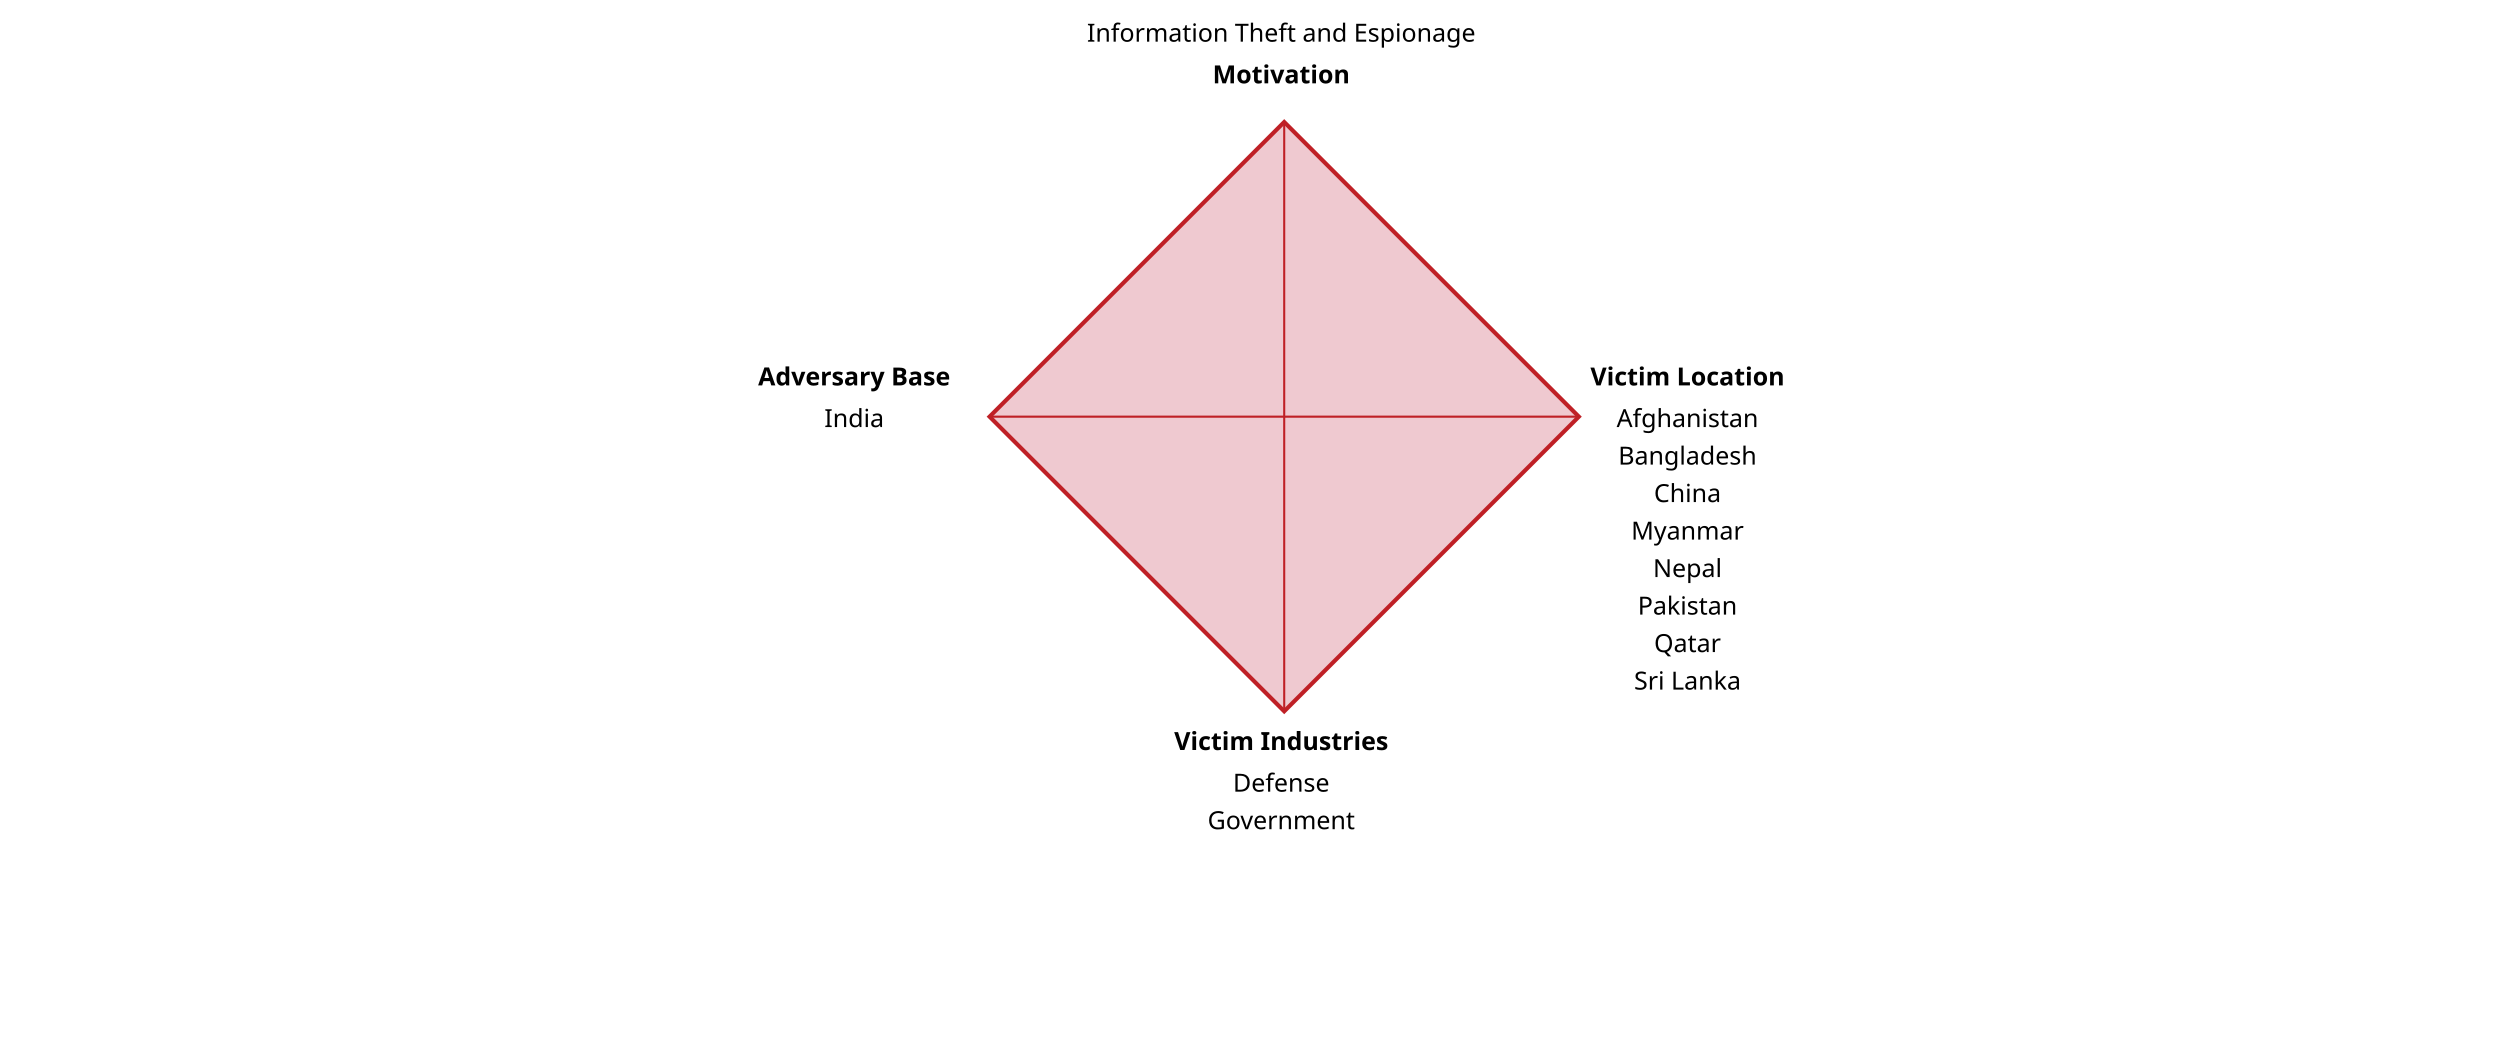
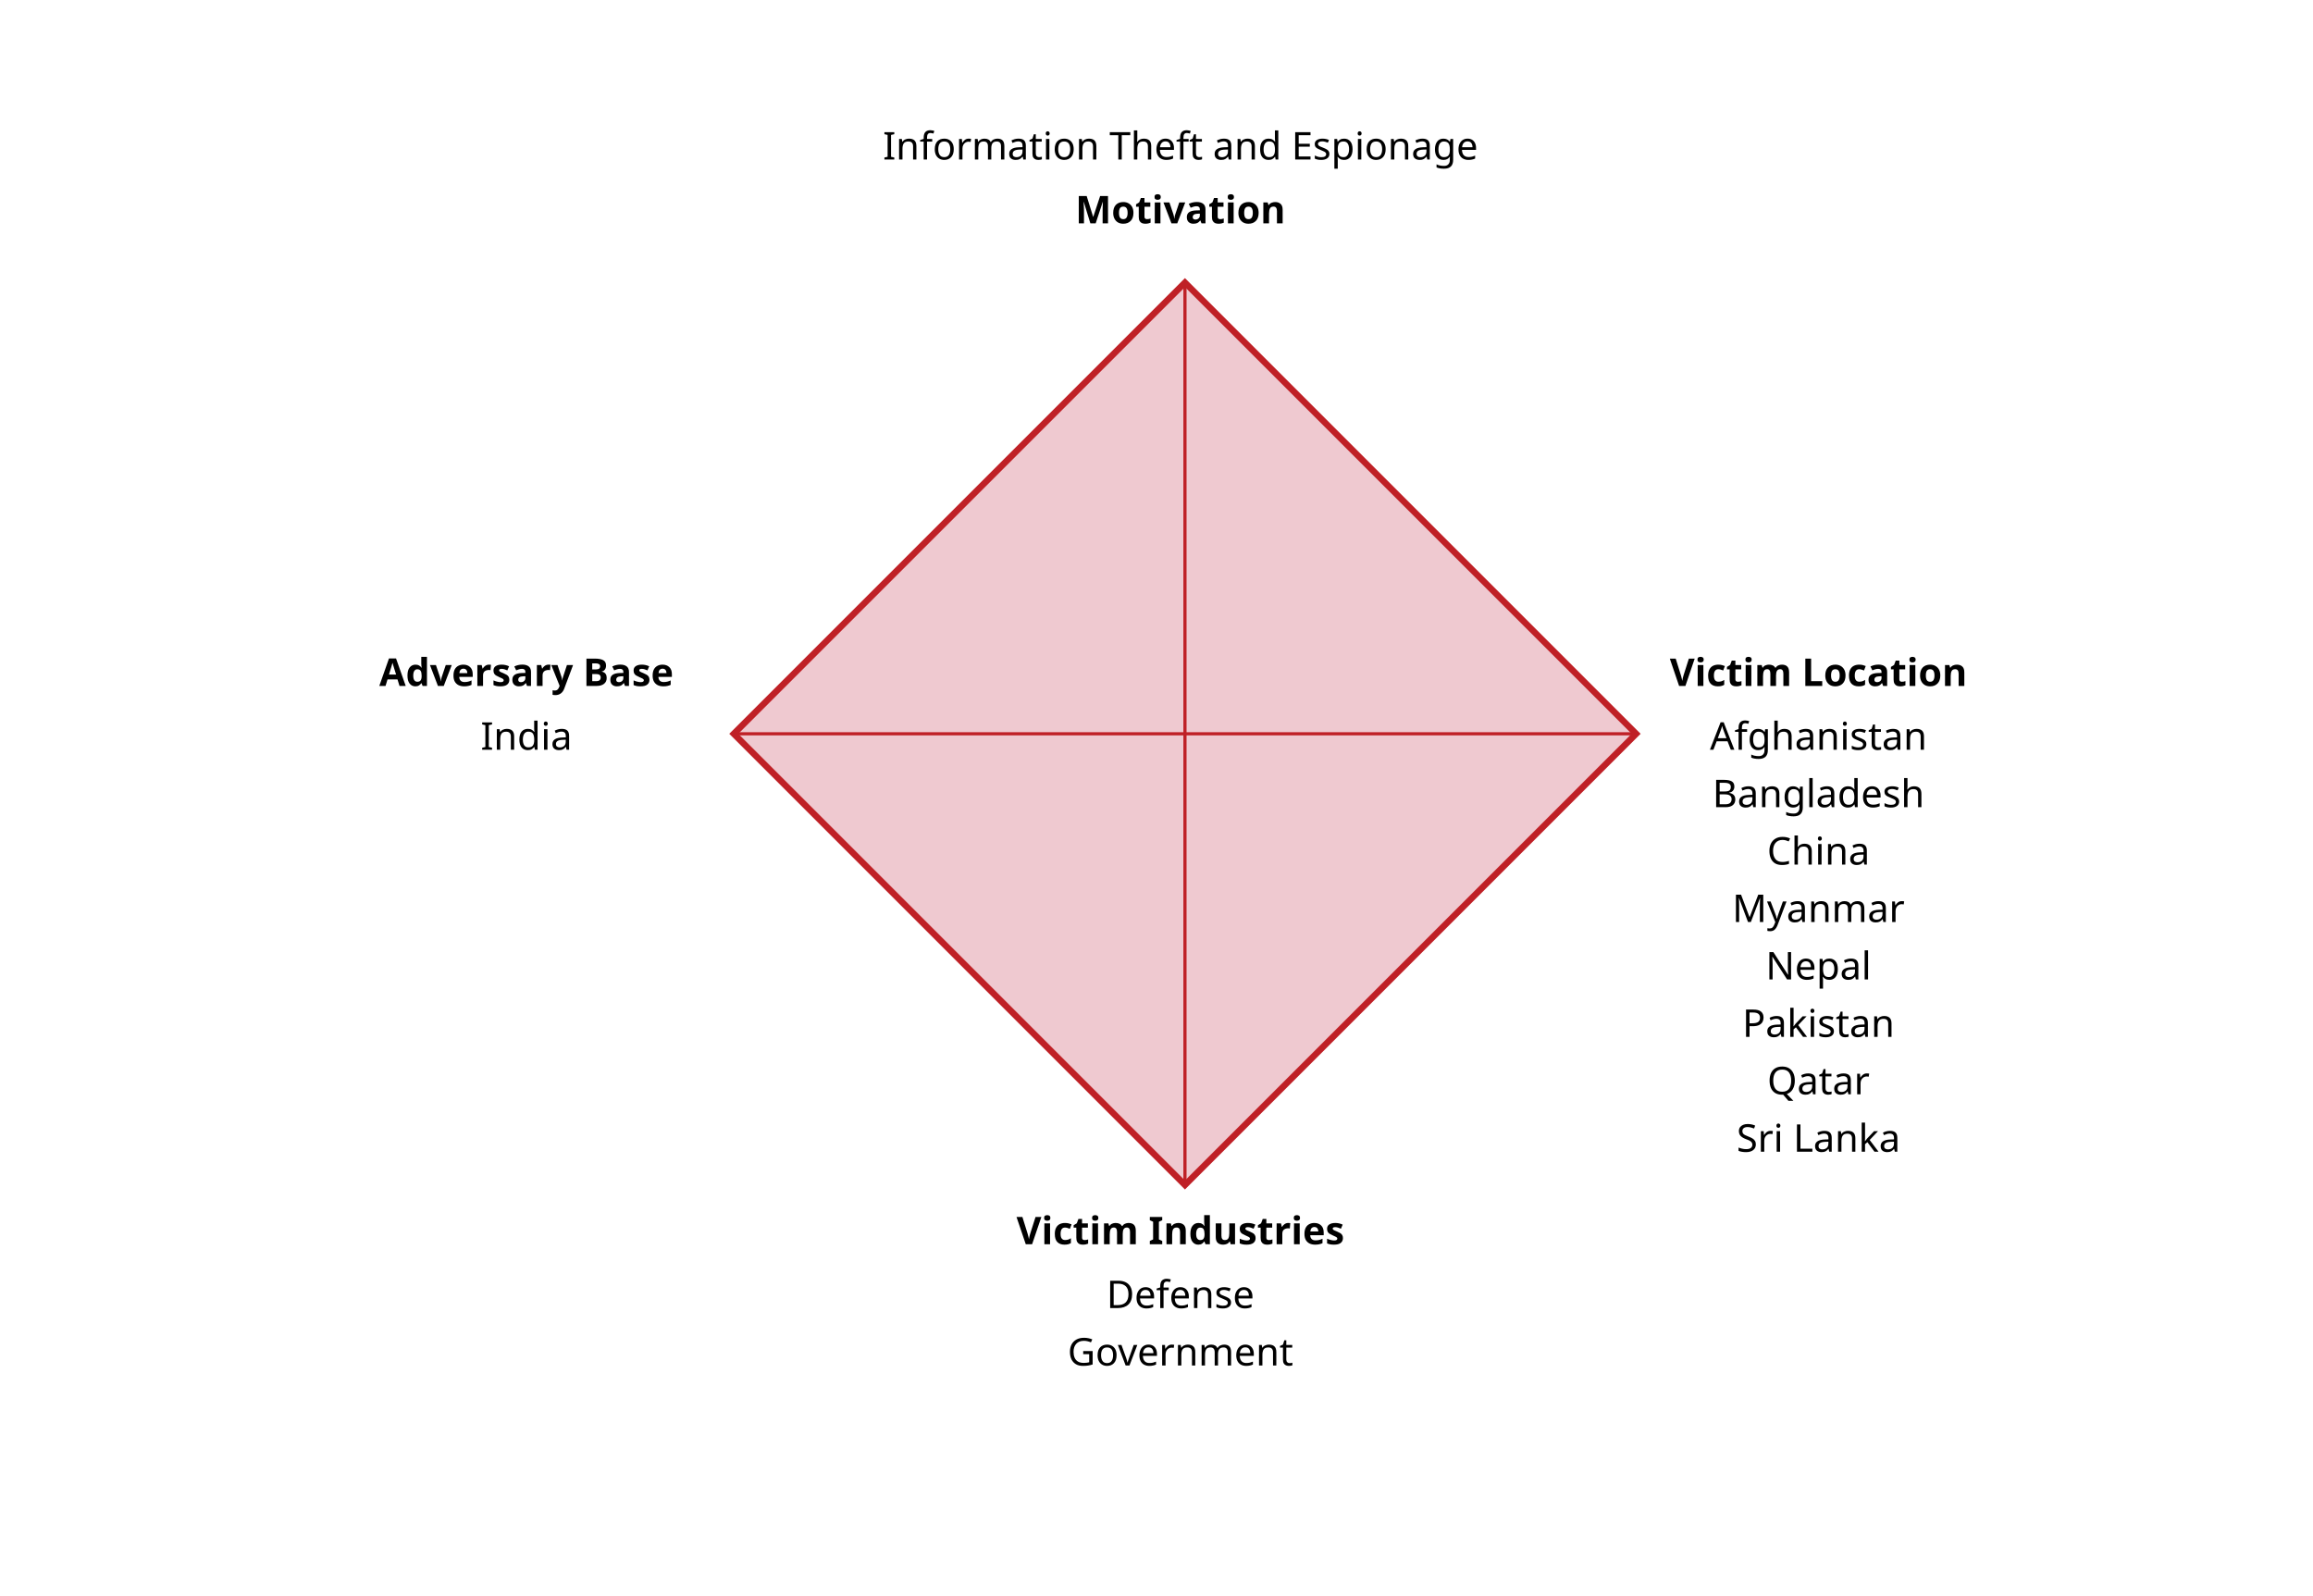
- <svg xmlns="http://www.w3.org/2000/svg" viewBox="0 0 1200 500" version="1.1">
-   <g transform="translate(475 200) rotate(-45)">
+ <svg xmlns="http://www.w3.org/2000/svg" viewBox="0 0 725 500" version="1.1">
+   <g transform="translate(230 230) rotate(-45)">
    <rect x="0" y="0" width="200" height="200" fill="#efc9d0" stroke="#bf2026ff" stroke-width="2" />
    <line x1="0" y1="0" x2="200" y2="200" stroke="#bf2026ff" />
    <line x1="0" y1="200" x2="200" y2="0" stroke="#bf2026ff" />
  </g>
-   <g id="diamond_labels" transform="translate(475 200)">
+   <g id="diamond_labels" transform="translate(230 230)">
    <text x="140" y="-160" id="svg_motivation" style="font-weight:bold" font-family="sans-serif" text-anchor="middle">Motivation</text>
    <text x="140" y="-180" id="svg_motivation_detail" font-family="sans-serif" text-anchor="middle">Information Theft and Espionage</text>
    <text x="140" y="160" id="svg_industry" style="font-weight:bold" font-family="sans-serif" text-anchor="middle">Victim Industries</text>
    <text x="140" y="180" id="svg_industry_detail" font-family="sans-serif" text-anchor="middle">Defense</text>
    <text x="140" y="198" id="svg_industry_detail" font-family="sans-serif" text-anchor="middle">Government</text>
    <text x="-65" y="-15" id="svg_base" style="font-weight:bold" font-family="sans-serif" text-anchor="middle">Adversary Base</text>
    <text x="-65" y="5" id="svg_base_detail" font-family="sans-serif" text-anchor="middle">India</text>
-     <text x="335" y="-15" id="svg_victim_country" style="font-weight:bold" font-family="sans-serif" text-anchor="middle">Victim Location</text>
-     <text x="335" y="5" id="svg_victim_country_detail" font-family="sans-serif" text-anchor="middle">Afghanistan</text>
-     <text x="335" y="23" id="svg_victim_country_detail" font-family="sans-serif" text-anchor="middle">Bangladesh</text>
-     <text x="335" y="41" id="svg_victim_country_detail" font-family="sans-serif" text-anchor="middle">China</text>
-     <text x="335" y="59" id="svg_victim_country_detail" font-family="sans-serif" text-anchor="middle">Myanmar</text>
-     <text x="335" y="77" id="svg_victim_country_detail" font-family="sans-serif" text-anchor="middle">Nepal</text>
-     <text x="335" y="95" id="svg_victim_country_detail" font-family="sans-serif" text-anchor="middle">Pakistan</text>
-     <text x="335" y="113" id="svg_victim_country_detail" font-family="sans-serif" text-anchor="middle">Qatar</text>
-     <text x="335" y="131" id="svg_victim_country_detail" font-family="sans-serif" text-anchor="middle">Sri Lanka</text>
+     <text x="340" y="-15" id="svg_victim_country" style="font-weight:bold" font-family="sans-serif" text-anchor="middle">Victim Location</text>
+     <text x="340" y="5" id="svg_victim_country_detail" font-family="sans-serif" text-anchor="middle">Afghanistan</text>
+     <text x="340" y="23" id="svg_victim_country_detail" font-family="sans-serif" text-anchor="middle">Bangladesh</text>
+     <text x="340" y="41" id="svg_victim_country_detail" font-family="sans-serif" text-anchor="middle">China</text>
+     <text x="340" y="59" id="svg_victim_country_detail" font-family="sans-serif" text-anchor="middle">Myanmar</text>
+     <text x="340" y="77" id="svg_victim_country_detail" font-family="sans-serif" text-anchor="middle">Nepal</text>
+     <text x="340" y="95" id="svg_victim_country_detail" font-family="sans-serif" text-anchor="middle">Pakistan</text>
+     <text x="340" y="113" id="svg_victim_country_detail" font-family="sans-serif" text-anchor="middle">Qatar</text>
+     <text x="340" y="131" id="svg_victim_country_detail" font-family="sans-serif" text-anchor="middle">Sri Lanka</text>
  </g>
</svg>
